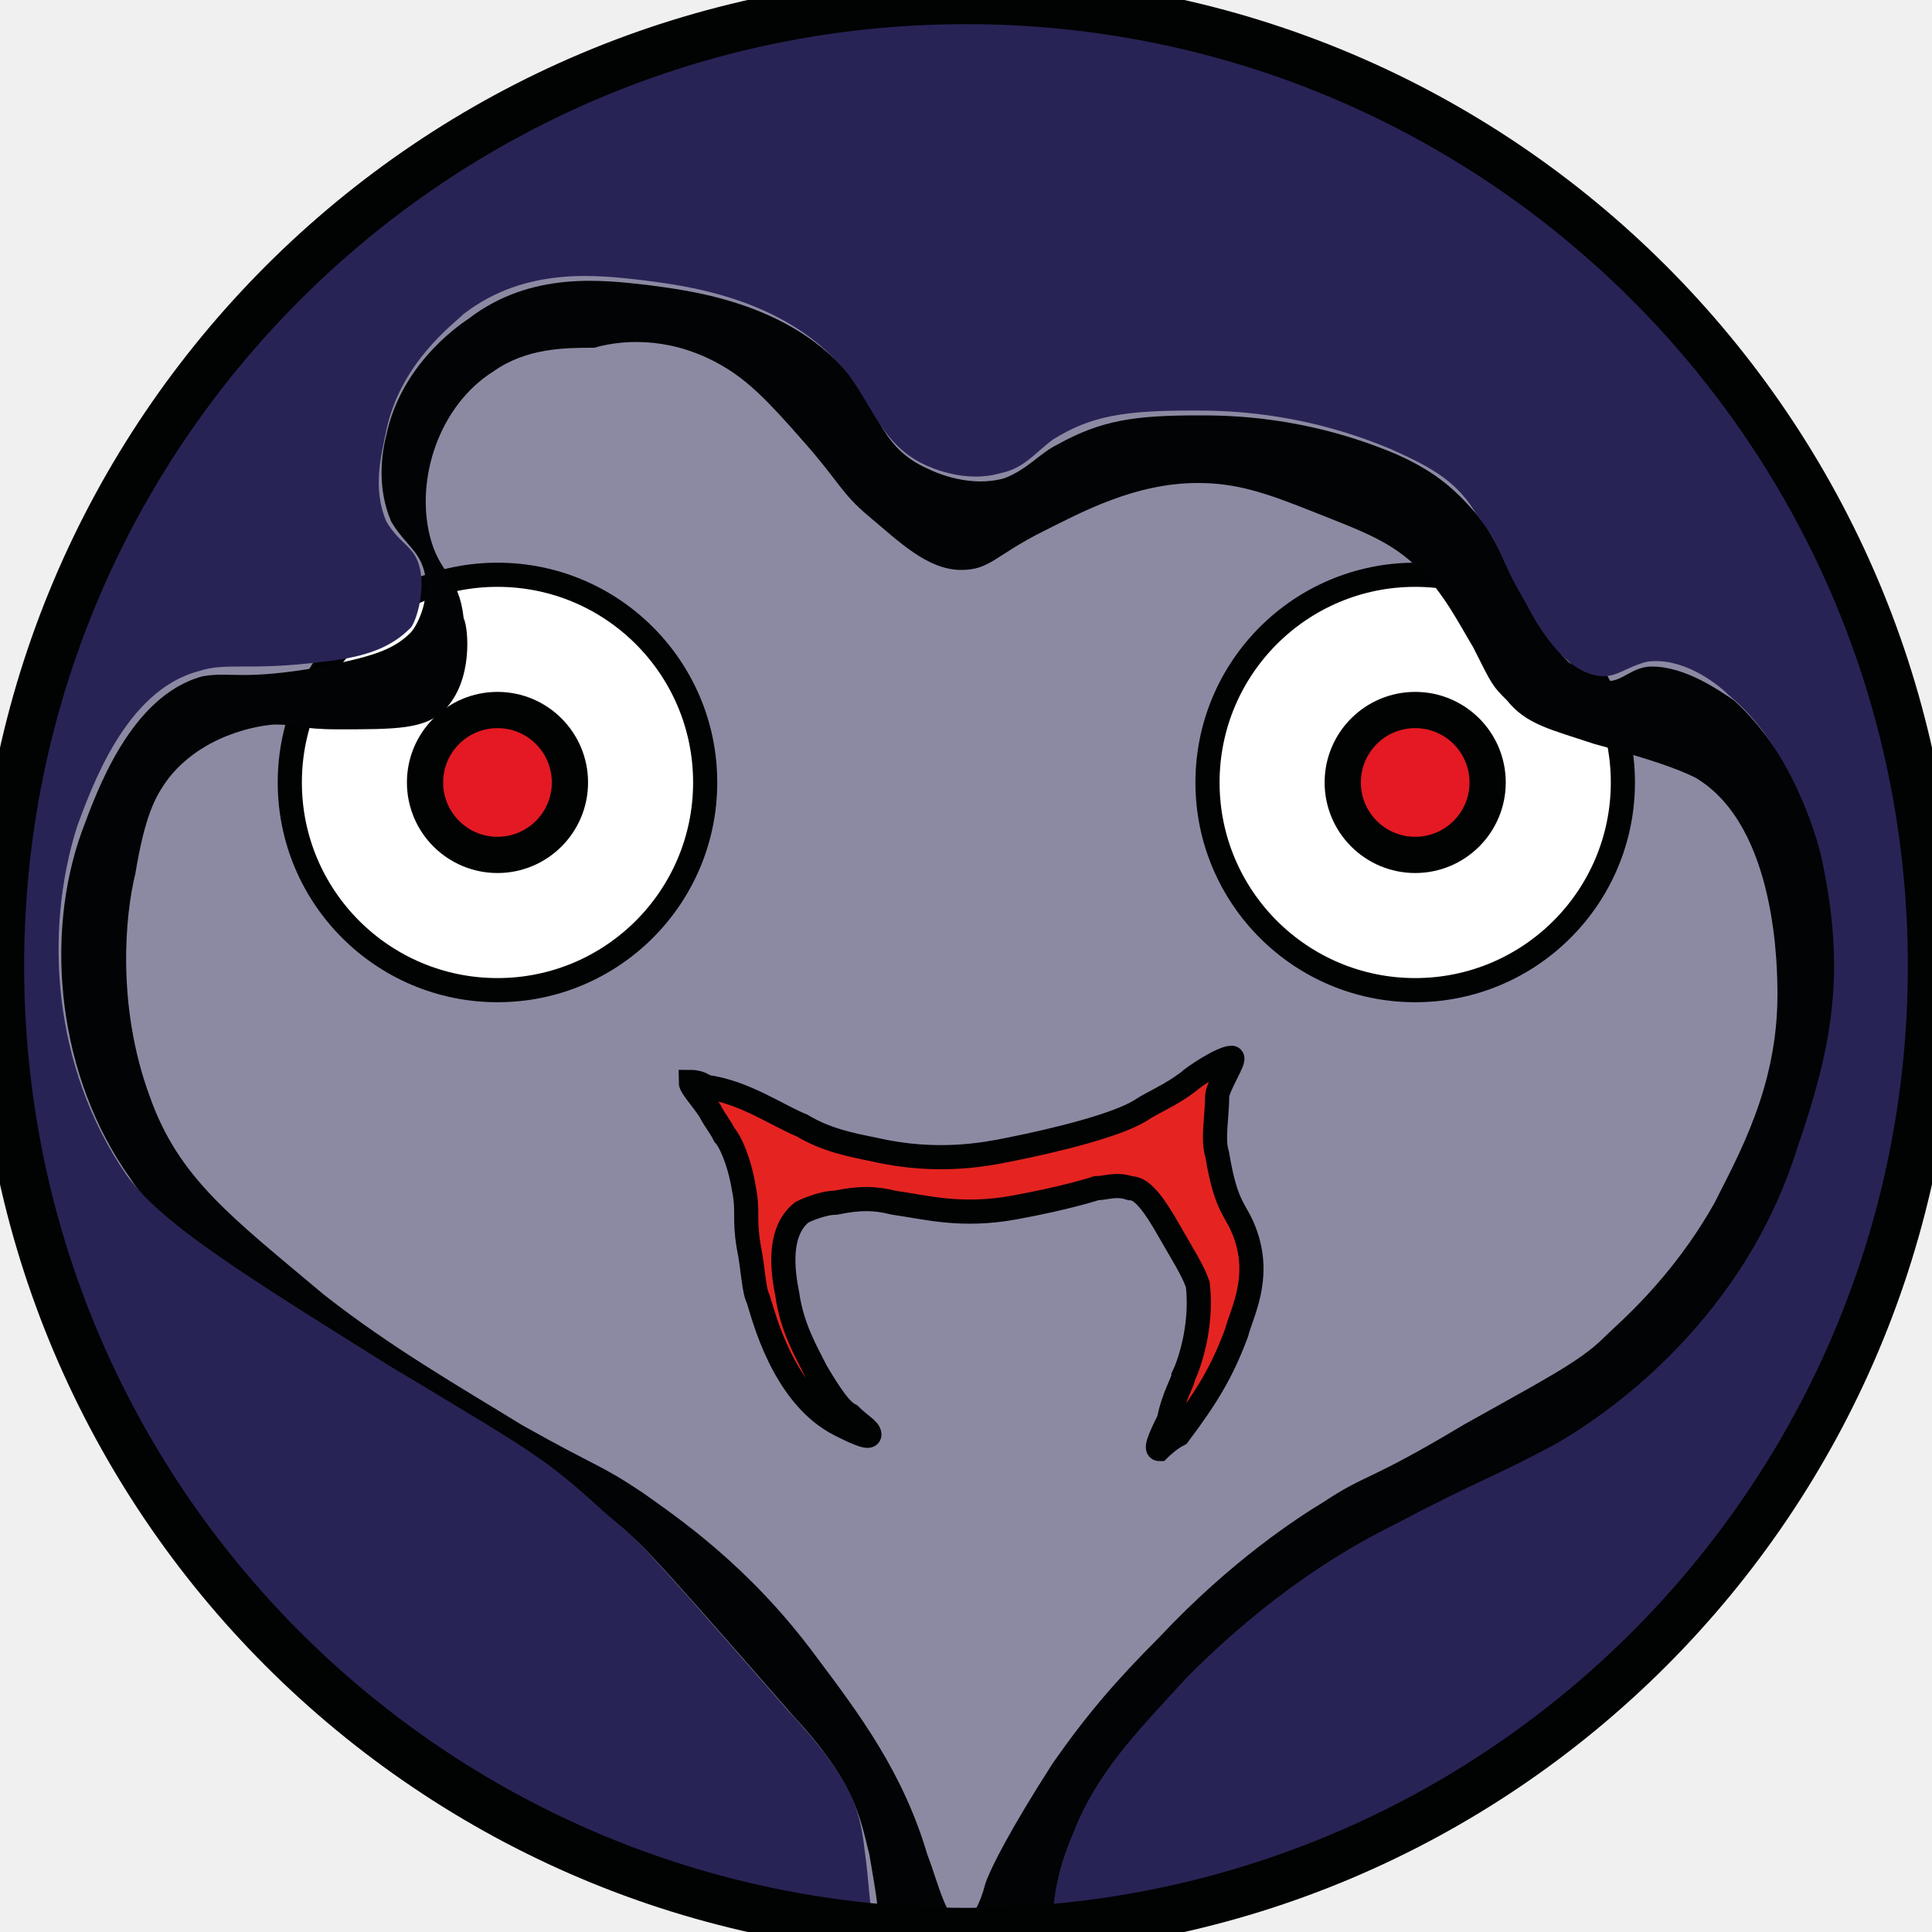
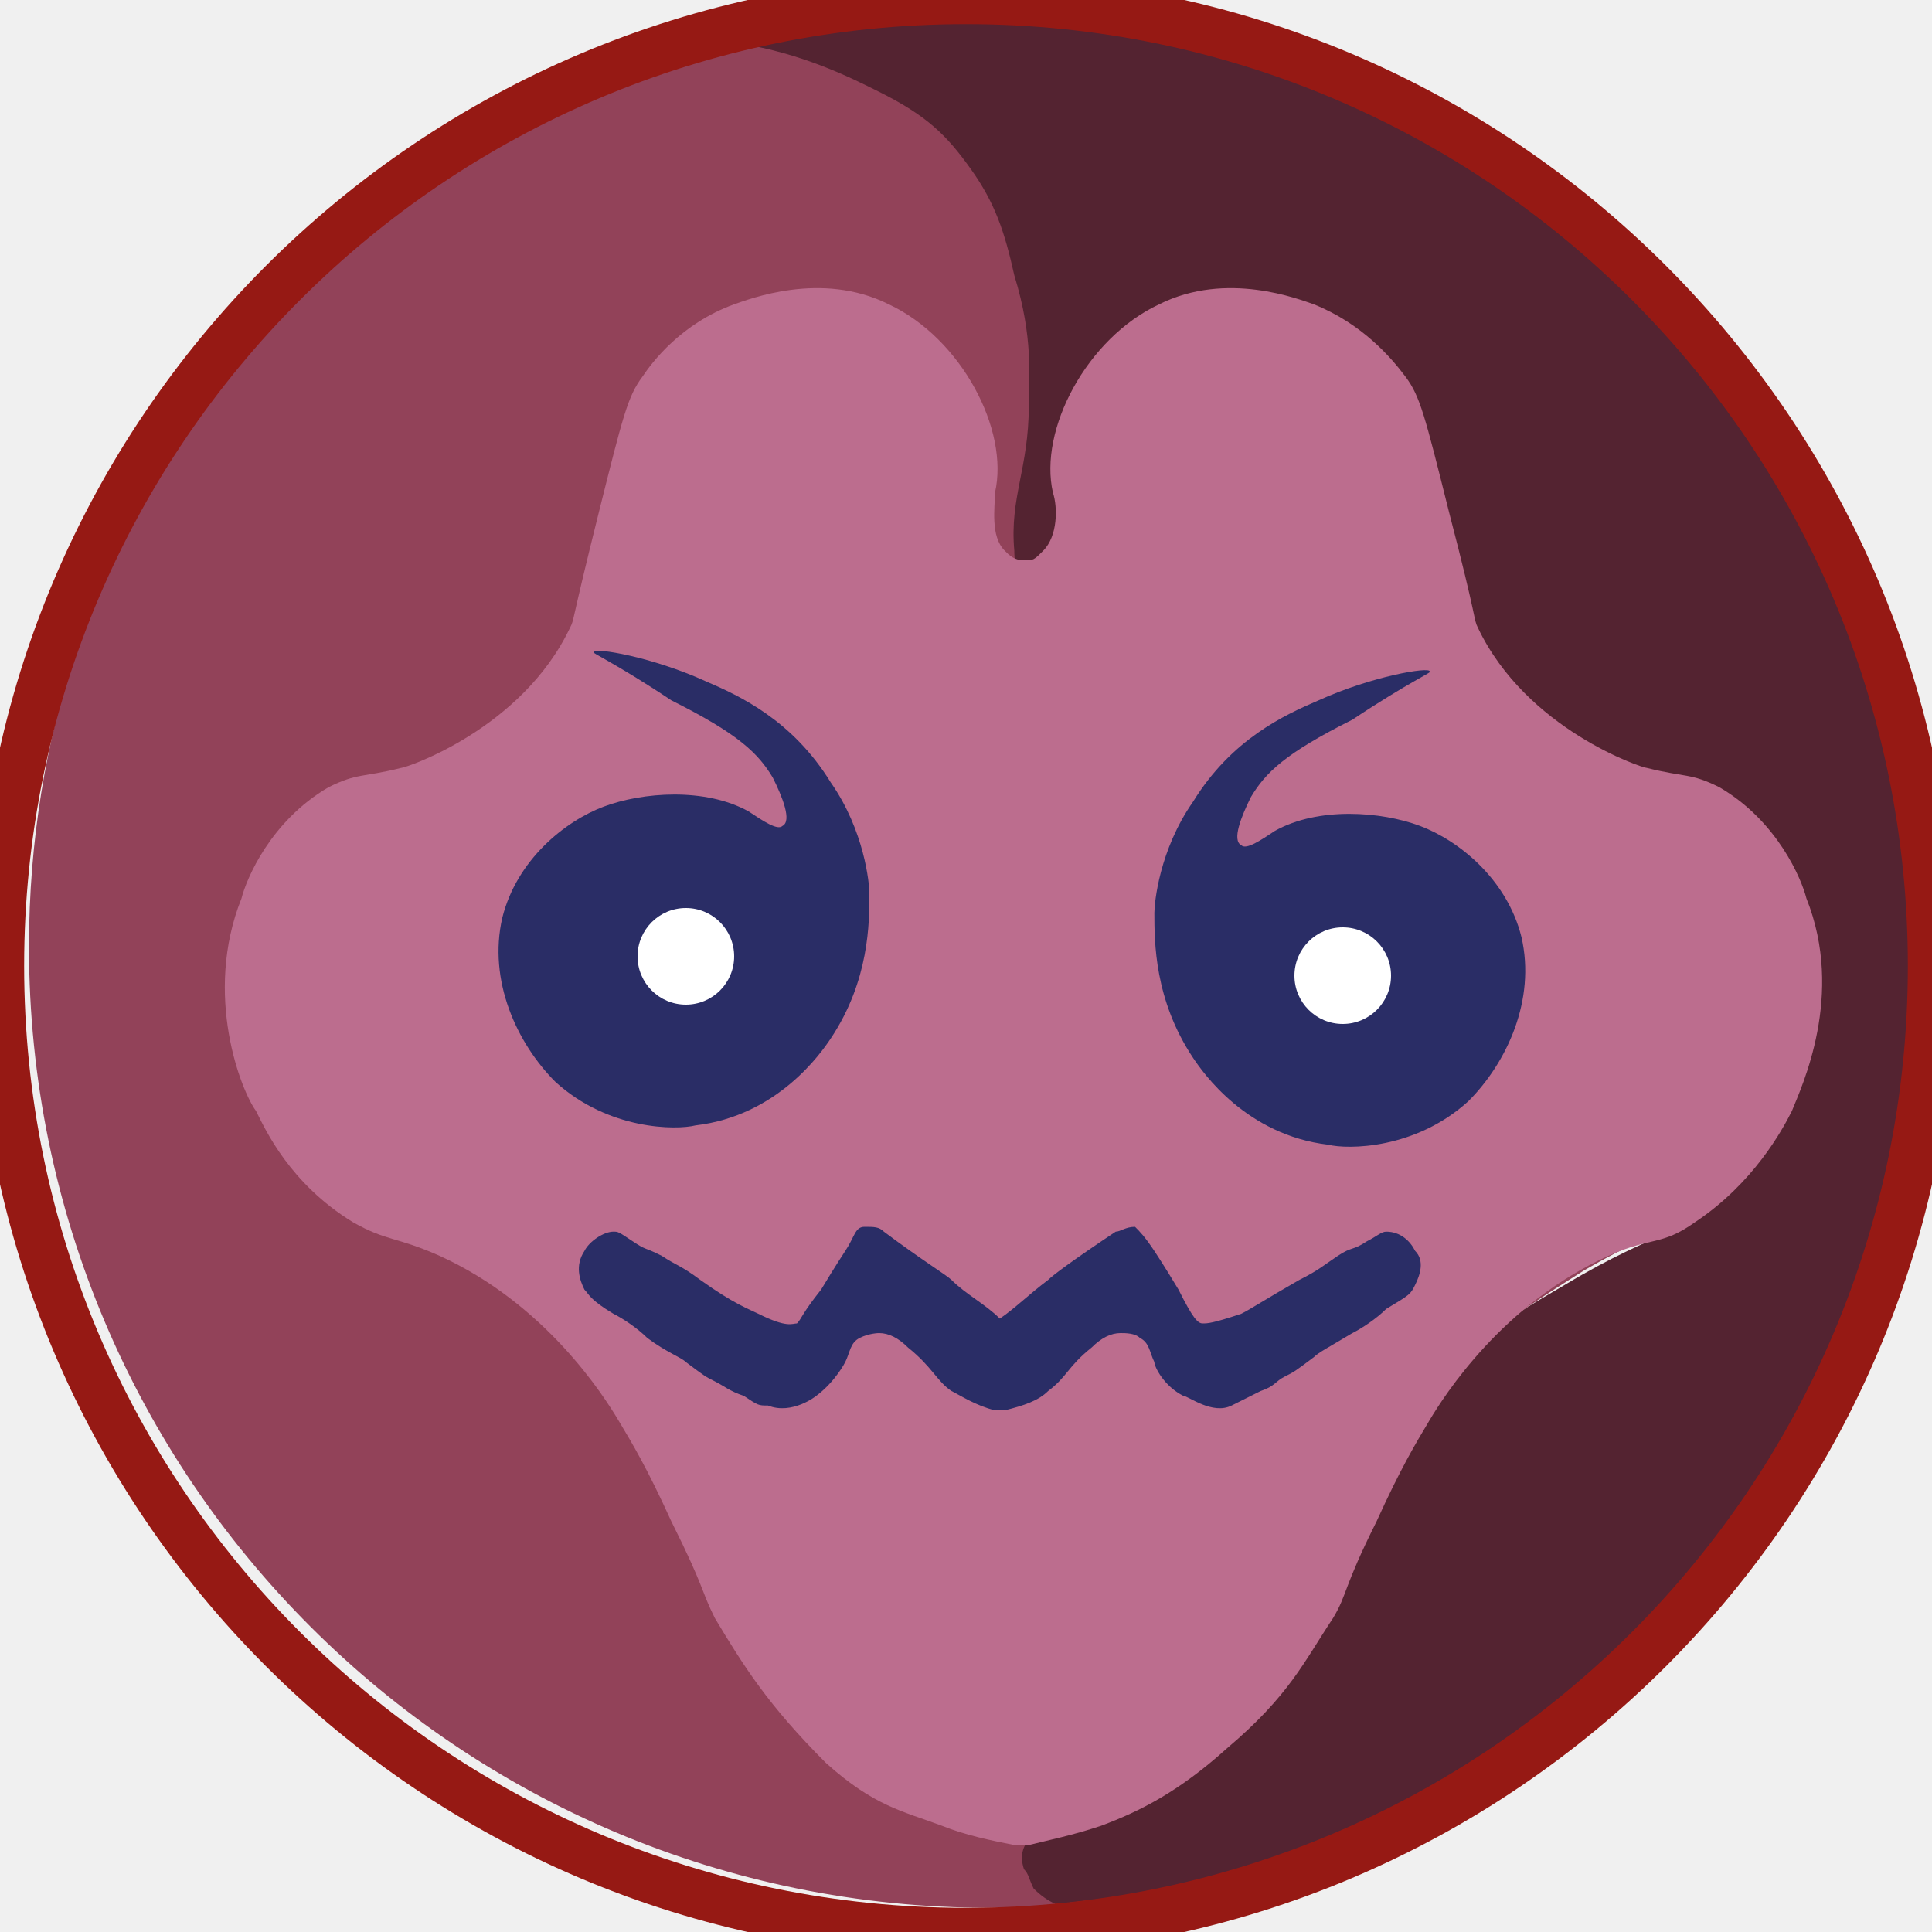
<svg xmlns="http://www.w3.org/2000/svg" version="1.1" id="Слой_1" x="0px" y="0px" viewBox="0 0 40 40" style="enable-background:new 0 0 40 40;" xml:space="preserve">
  <style type="text/css">
- 	.st0{opacity:0.5;fill:#282355;}
- 	.st1{fill:#FFFFFF;stroke:#010202;stroke-width:0.5;stroke-miterlimit:10;}
- 	.st2{fill:#E52421;stroke:#010202;stroke-width:0.5;stroke-miterlimit:10;}
- 	.st3{fill:#020304;}
- 	.st4{fill:#E41923;stroke:#010202;stroke-width:0.75;stroke-miterlimit:10;}
- 	.st5{fill:#282355;}
- 	.st6{fill:none;stroke:#010202;stroke-miterlimit:10;}
+ 	.st0{fill:#542331;}
+ 	.st1{fill:#924259;}
+ 	.st2{fill:#BC6D8E;}
+ 	.st3{fill:#2A2D66;}
+ 	.st4{fill:#FFFFFF;}
+ 	.st5{fill:none;stroke:#961914;stroke-miterlimit:10;}
</style>
-   <circle class="st0" cx="20" cy="20" r="20" />
-   <circle class="st1" cx="10.3" cy="16.2" r="4.3" />
-   <circle class="st1" cx="29.3" cy="16.2" r="4.3" />
-   <path class="st2" d="M14.6,22.5c0.8,0.1,1.5,0.6,2,0.8c0.5,0.3,1,0.4,1.5,0.5c1.3,0.3,2.3,0.1,2.8,0c1-0.2,2.2-0.5,2.7-0.8  c0.3-0.2,0.6-0.3,1-0.6c0.1-0.1,0.7-0.5,0.9-0.5c0.1,0-0.3,0.6-0.3,0.8c0,0.4-0.1,0.9,0,1.2c0.2,1.2,0.4,1.1,0.6,1.7  c0.3,0.9-0.1,1.6-0.2,2c-0.3,0.8-0.6,1.3-1.2,2.1C24.2,29.8,24,30,24,30c-0.1,0,0.1-0.4,0.2-0.6c0.1-0.5,0.3-0.8,0.3-0.9  c0.1-0.2,0.4-1,0.3-1.9c-0.1-0.3-0.3-0.6-0.7-1.3c-0.3-0.5-0.5-0.7-0.7-0.7c-0.3-0.1-0.5,0-0.7,0c0,0-0.6,0.2-1.7,0.4  c-1.1,0.2-1.8,0-2.5-0.1c-0.4-0.1-0.7-0.1-1.2,0c-0.2,0-0.5,0.1-0.7,0.2c-0.5,0.4-0.4,1.2-0.3,1.7c0.1,0.7,0.4,1.2,0.6,1.6  c0.3,0.5,0.5,0.8,0.7,0.9c0.2,0.2,0.4,0.3,0.4,0.4c0,0.1-0.4-0.1-0.6-0.2c-1.2-0.6-1.6-2.3-1.7-2.6c-0.1-0.2-0.1-0.6-0.2-1.1  c-0.1-0.6,0-0.7-0.1-1.2c-0.1-0.6-0.3-1-0.4-1.1c-0.1-0.2-0.2-0.3-0.3-0.5c-0.2-0.3-0.4-0.5-0.4-0.6C14.3,22.4,14.5,22.4,14.6,22.5z  " />
-   <path class="st3" d="M37.3,23.9c0.8-2.3,1-3.9,0.5-6.1c-0.2-0.8-0.8-2.3-1.9-3.3c-0.3-0.2-1-0.7-1.7-0.7c-0.4,0-0.6,0.3-0.9,0.3  c-0.7,0-1.3-0.9-1.6-1.5c-0.6-1-0.6-1.2-1-1.8c-0.5-0.6-0.9-1-1.8-1.4c-1.9-0.8-3.5-0.8-4.1-0.8c-1.3,0-2,0.1-2.9,0.6  c-0.4,0.2-0.6,0.5-1.1,0.7c-0.7,0.2-1.4-0.1-1.6-0.2c-0.9-0.4-1-1.1-1.5-1.8c-1.3-1.7-3.6-1.9-4.3-2C12.5,5.8,11,5.6,9.7,6.6  C9.4,6.8,8.3,7.6,8,9c-0.1,0.4-0.2,1.1,0.1,1.8c0.3,0.5,0.6,0.6,0.7,1.1c0.1,0.6-0.2,1.1-0.3,1.2c-0.4,0.4-0.9,0.5-1.8,0.7  c-1.7,0.3-1.9,0.1-2.5,0.2c-1.5,0.4-2.2,2.4-2.5,3.2c-0.8,2.2-0.5,5.1,1,7.2c0.7,1.1,2.3,2.1,5.5,4c3,1.8,3.2,1.9,4.4,3  c0.7,0.6,0.4,0.2,3.8,4.1c1.3,1.4,1.4,2.1,1.6,2.9c0.1,0.6,0.2,1.1,0.2,1.6c0.6,0.1,1.2,0.1,1.9,0.1c0.6,0,1.3,0,1.9-0.1  c0.1-0.5,0.1-1.1,0.4-1.8c0.5-1.3,1.3-2.1,2.4-3.3c1.6-1.7,3.2-2.6,4.2-3.1c1.9-1,2.1-1,3.4-1.7C33,29.6,36.1,27.7,37.3,23.9z   M33.2,27.7c-0.5,0.5-1.3,0.9-2.9,1.8c-2,1.2-2,1-2.9,1.6c-0.5,0.3-1.9,1.2-3.4,2.8c-0.9,0.9-1.5,1.6-2.2,2.6  c-0.9,1.4-1.3,2.2-1.4,2.5c-0.1,0.4-0.3,0.8-0.5,0.8c-0.3,0-0.5-0.9-0.7-1.4c-0.5-1.7-1.4-2.9-2.3-4.1c-1.4-1.9-2.9-2.9-3.6-3.4  c-0.9-0.6-0.9-0.5-2.5-1.4c-1.3-0.8-2.7-1.6-4.1-2.7c-1.9-1.6-3-2.4-3.6-4.1c-0.7-1.9-0.5-3.8-0.3-4.6c0.2-1.2,0.4-1.6,0.7-2  c0.8-1,2.1-1.1,2.2-1.1c0.5,0,0.5,0.1,1.3,0.1c1.2,0,1.8,0,2.2-0.4c0.6-0.6,0.5-1.7,0.4-1.9c-0.1-0.9-0.5-0.9-0.7-1.7  c-0.3-1.2,0.2-2.7,1.3-3.4c0.7-0.5,1.5-0.5,2.1-0.5C13,7,14,7,15,7.6c0.5,0.3,0.9,0.7,1.6,1.5c0.8,0.9,0.8,1.1,1.4,1.6  c0.6,0.5,1.2,1.1,1.9,1.1c0.6,0,0.7-0.3,1.7-0.8c0.8-0.4,1.9-1,3.2-1c0.8,0,1.4,0.2,2.4,0.6c1,0.4,1.6,0.6,2.2,1.2  c0.5,0.5,0.8,1.1,1.1,1.6c0.4,0.8,0.4,0.8,0.7,1.1c0.4,0.5,0.9,0.6,1.8,0.9c1.1,0.3,1.7,0.5,2.1,0.7c1.7,1,1.7,4,1.7,4.5  c0,1.9-0.8,3.3-1.3,4.3C34.6,26.5,33.5,27.4,33.2,27.7z" />
-   <circle class="st4" cx="10.3" cy="16.2" r="1.5" />
-   <circle class="st4" cx="29.3" cy="16.2" r="1.5" />
-   <path class="st5" d="M20,0C9,0,0,9,0,20c0,10.4,8,19,18.1,19.9c-0.1-0.4-0.1-0.9-0.2-1.6c-0.1-0.9-0.3-1.5-1.6-2.9  c-3.4-3.9-3.1-3.5-3.8-4.1c-1.2-1.1-1.4-1.2-4.4-3c-3.2-2-4.8-3-5.5-4c-1.5-2.2-1.7-5-1-7.2c0.3-0.8,1-2.8,2.5-3.2  c0.6-0.2,1,0,2.6-0.2c0.9-0.1,1.4-0.3,1.8-0.7c0.1-0.1,0.3-0.7,0.2-1.2c-0.1-0.5-0.4-0.5-0.7-1C7.7,10.1,7.9,9.4,8,8.9  c0.3-1.4,1.4-2.2,1.6-2.4c1.3-1,2.8-0.8,3.7-0.7c0.7,0.1,3,0.3,4.3,2c0.5,0.7,0.7,1.4,1.5,1.8c0.2,0.1,0.9,0.4,1.6,0.2  c0.5-0.1,0.7-0.4,1.1-0.7c0.8-0.5,1.5-0.6,2.9-0.6c0.6,0,2.2,0,4.1,0.8c0.9,0.4,1.4,0.7,1.8,1.4c0.5,0.6,0.4,0.8,1,1.8  c0.3,0.6,0.9,1.5,1.6,1.5c0.3,0,0.5-0.2,0.9-0.3c0.7-0.1,1.4,0.4,1.7,0.7c1.1,0.9,1.7,2.5,1.9,3.3c0.5,2.3,0.3,3.8-0.5,6.1  c-1.2,3.8-4.3,5.7-5,6.1c-1.3,0.7-1.5,0.7-3.4,1.7c-1,0.5-2.5,1.4-4.2,3.1c-1.1,1.2-1.9,2-2.4,3.3c-0.3,0.7-0.4,1.3-0.4,1.8  C32.1,39,40,30.4,40,20C40,9,31,0,20,0z" />
-   <circle class="st6" cx="20" cy="20" r="20" />
+   <g>
+     <g>
+       <g>
+         <path class="st0" d="M40,19.9C40,8.9,31.1,0,20.1,0c-2.3,0-4.4,0.4-6.5,1.1c0.4,0,0.8,0,1.3,0.1c1.3,0.2,2.3,0.7,2.9,1     c1,0.5,1.6,0.8,2.1,1.4c0.5,0.7,0.7,1.3,0.9,2.2c0.4,1.4,0.3,2.5,0.3,3.1c-0.1,1.4-0.4,1.6-0.3,2.7c0.1,0.7,0.3,2.1,0.8,2.1     c0.7,0.1,0.7-3,2.9-4.4c1.2-0.8,3-1,3.9-0.2c0.8,0.7,0,1.7,0.6,3.8c0,0.1,0.8,2.8,3.1,4.2c0.9,0.6,1.1,0.4,2,1.1     c0.5,0.4,1.7,1.3,2.1,2.9c0.1,0.2,0.5,2.1-0.6,3.6c-0.7,0.9-1.2,0.7-3.2,1.9c-1.2,0.7-2.7,1.6-3.7,3.1c-0.9,1.2-0.5,1.5-1.6,3.3     c-0.6,1-1.3,2.2-2.7,3.3c-0.6,0.5-3,1.3-3.3,1.8c-0.1,0.1-0.2,0.3-0.2,0.3c0,0.1-0.1,0.3-0.1,0.6c0,0.1,0,0.2,0.2,0.4     c0.2,0.3,0.6,0.3,0.8,0.4c0.2,0,0.4,0,0.5,0.1C32.3,38.4,40,30.1,40,19.9z" />
+       </g>
+     </g>
+     <path class="st1" d="M22.2,39.5c-0.2,0-0.5-0.1-0.8-0.4c-0.1-0.2-0.1-0.3-0.2-0.4c-0.1-0.3,0-0.5,0.1-0.6c0,0,0.1-0.2,0.2-0.3   c0.3-0.5,2.8-1.3,3.3-1.8c1.4-1.1,2.1-2.3,2.7-3.3c1.1-1.9,0.7-2.1,1.6-3.3c1.1-1.5,2.6-2.4,3.7-3.1c1.9-1.1,2.5-1,3.2-1.9   c1.1-1.5,0.6-3.3,0.6-3.6c-0.4-1.6-1.5-2.5-2.1-2.9c-0.9-0.7-1.1-0.5-2-1.1c-2.3-1.5-3.1-4.1-3.1-4.2c-0.6-2.1,0.2-3-0.6-3.8   C28,8,26.1,8.3,24.9,9c-2.2,1.4-2.2,4.5-2.9,4.4c-0.5-0.1-1-1.3-1-2c-0.1-1.1,0.3-1.7,0.3-3c0-0.6,0.1-1.4-0.3-2.7   c-0.2-0.9-0.4-1.5-0.9-2.2s-0.9-1.1-1.9-1.6c-0.6-0.3-1.6-0.8-2.9-1c-0.5-0.1-0.9-0.1-1.3-0.1C6.2,3.5,0.6,10.9,0.6,19.6   c0,11,8.9,19.9,19.9,19.9c0.8,0,1.6-0.1,2.4-0.2C22.5,39.5,22.4,39.5,22.2,39.5z" />
+     <path class="st2" d="M21.3,38.2c0.4-0.1,0.9-0.2,1.5-0.4c0.8-0.3,1.6-0.7,2.6-1.6c1.3-1.1,1.6-1.8,2.2-2.7c0.3-0.5,0.2-0.6,0.9-2   c0.5-1.1,0.8-1.6,1.1-2.1c0.3-0.5,1.5-2.4,3.7-3.4c0.9-0.4,1.1-0.2,1.8-0.7c1.2-0.8,1.8-1.9,2-2.3c0.2-0.5,1.1-2.4,0.3-4.4   c-0.1-0.4-0.6-1.6-1.8-2.3c-0.6-0.3-0.7-0.2-1.5-0.4c-0.1,0-2.5-0.8-3.5-2.9c-0.1-0.2,0-0.1-0.6-2.4c-0.5-2-0.6-2.4-0.9-2.8   s-0.9-1.1-1.9-1.5c-0.3-0.1-1.8-0.7-3.2,0c-1.5,0.7-2.5,2.6-2.2,3.9c0.1,0.3,0.1,0.9-0.2,1.2c-0.2,0.2-0.2,0.2-0.4,0.2l0,0l0,0   c-0.2,0-0.3-0.1-0.4-0.2c-0.3-0.3-0.2-0.9-0.2-1.2c0.3-1.3-0.7-3.2-2.2-3.9c-1.4-0.7-2.9-0.1-3.2,0c-1.1,0.4-1.7,1.2-1.9,1.5   c-0.3,0.4-0.4,0.8-0.9,2.8c-0.6,2.4-0.5,2.2-0.6,2.4c-1,2.1-3.4,2.9-3.5,2.9c-0.8,0.2-0.9,0.1-1.5,0.4C5.6,17,5.1,18.2,5,18.6   c-0.8,2,0,4,0.3,4.4c0.2,0.4,0.7,1.5,2,2.3C8,25.7,8.2,25.6,9.1,26c2.2,1,3.4,2.9,3.7,3.4c0.3,0.5,0.6,1,1.1,2.1   c0.7,1.4,0.6,1.4,0.9,2c0.6,1,1.1,1.8,2.3,3c1,0.9,1.6,1,2.4,1.3c0.5,0.2,1,0.3,1.5,0.4" />
+     <path class="st3" d="M29.3,25.9c-0.1-0.2-0.3-0.4-0.6-0.4c-0.1,0-0.2,0.1-0.4,0.2C28,25.9,28,25.8,27.7,26   c-0.3,0.2-0.4,0.3-0.8,0.5c-0.7,0.4-1,0.6-1.2,0.7c-0.6,0.2-0.7,0.2-0.8,0.2c-0.1,0-0.2-0.1-0.5-0.7c-0.3-0.5-0.5-0.8-0.5-0.8   c-0.2-0.3-0.3-0.4-0.4-0.5c-0.2,0-0.3,0.1-0.4,0.1c-0.9,0.6-1.3,0.9-1.4,1c-0.4,0.3-0.7,0.6-1,0.8c-0.3-0.3-0.7-0.5-1-0.8   c-0.1-0.1-0.6-0.4-1.4-1c-0.1-0.1-0.2-0.1-0.4-0.1c-0.2,0-0.2,0.2-0.4,0.5c0,0-0.2,0.3-0.5,0.8c-0.4,0.5-0.4,0.6-0.5,0.7   c-0.1,0-0.2,0.1-0.8-0.2c-0.2-0.1-0.5-0.2-1.2-0.7c-0.4-0.3-0.5-0.3-0.8-0.5c-0.4-0.2-0.3-0.1-0.6-0.3c-0.3-0.2-0.3-0.2-0.4-0.2   c-0.2,0-0.5,0.2-0.6,0.4c-0.2,0.3-0.1,0.6,0,0.8c0.1,0.1,0.1,0.2,0.6,0.5c0.2,0.1,0.5,0.3,0.7,0.5c0.4,0.3,0.7,0.4,0.8,0.5   c0.4,0.3,0.4,0.3,0.6,0.4s0.3,0.2,0.6,0.3c0.3,0.2,0.3,0.2,0.5,0.2c0.5,0.2,1-0.2,1-0.2c0.4-0.3,0.6-0.7,0.6-0.7   c0.1-0.2,0.1-0.4,0.3-0.5c0.2-0.1,0.4-0.1,0.4-0.1c0.2,0,0.4,0.1,0.6,0.3c0.5,0.4,0.6,0.7,0.9,0.9c0.2,0.1,0.5,0.3,0.9,0.4h0.1h0.1   c0.4-0.1,0.7-0.2,0.9-0.4c0.4-0.3,0.4-0.5,0.9-0.9c0.2-0.2,0.4-0.3,0.6-0.3c0.1,0,0.3,0,0.4,0.1c0.2,0.1,0.2,0.3,0.3,0.5   c0,0.1,0.2,0.5,0.6,0.7c0.1,0,0.6,0.4,1,0.2c0.2-0.1,0.2-0.1,0.6-0.3c0.3-0.1,0.3-0.2,0.5-0.3c0.2-0.1,0.2-0.1,0.6-0.4   c0.1-0.1,0.3-0.2,0.8-0.5c0.2-0.1,0.5-0.3,0.7-0.5c0.5-0.3,0.5-0.3,0.6-0.5C29.4,26.4,29.5,26.1,29.3,25.9z" />
+     <path class="st3" d="M12.3,13.5c0-0.1,1.2,0.1,2.3,0.6c0.7,0.3,1.8,0.8,2.6,2.1c0.7,1,0.8,2.1,0.8,2.3c0,0.6,0,1.8-0.8,3   c-0.2,0.3-1.1,1.6-2.8,1.8c-0.4,0.1-1.8,0.1-2.9-0.9c-0.8-0.8-1.4-2.1-1.1-3.4c0.3-1.2,1.3-2,2.1-2.3c0.8-0.3,2.1-0.4,3,0.1   c0.3,0.2,0.6,0.4,0.7,0.3c0.2-0.1,0-0.6-0.2-1c-0.3-0.5-0.7-0.9-2.1-1.6C12.7,13.7,12.2,13.5,12.3,13.5z" />
+     <path class="st3" d="M29.6,13.9c0-0.1-1.2,0.1-2.3,0.6c-0.7,0.3-1.8,0.8-2.6,2.1c-0.7,1-0.8,2.1-0.8,2.3c0,0.6,0,1.8,0.8,3   c0.2,0.3,1.1,1.6,2.8,1.8c0.4,0.1,1.8,0.1,2.9-0.9c0.8-0.8,1.4-2.1,1.1-3.4c-0.3-1.2-1.3-2-2.1-2.3c-0.8-0.3-2.1-0.4-3,0.1   c-0.3,0.2-0.6,0.4-0.7,0.3c-0.2-0.1,0-0.6,0.2-1c0.3-0.5,0.7-0.9,2.1-1.6C29.2,14.1,29.7,13.9,29.6,13.9z" />
+     <circle class="st4" cx="14.2" cy="19.8" r="1" />
+     <circle class="st4" cx="27.8" cy="20.2" r="1" />
+     <circle class="st5" cx="20" cy="20" r="20" />
+   </g>
</svg>
